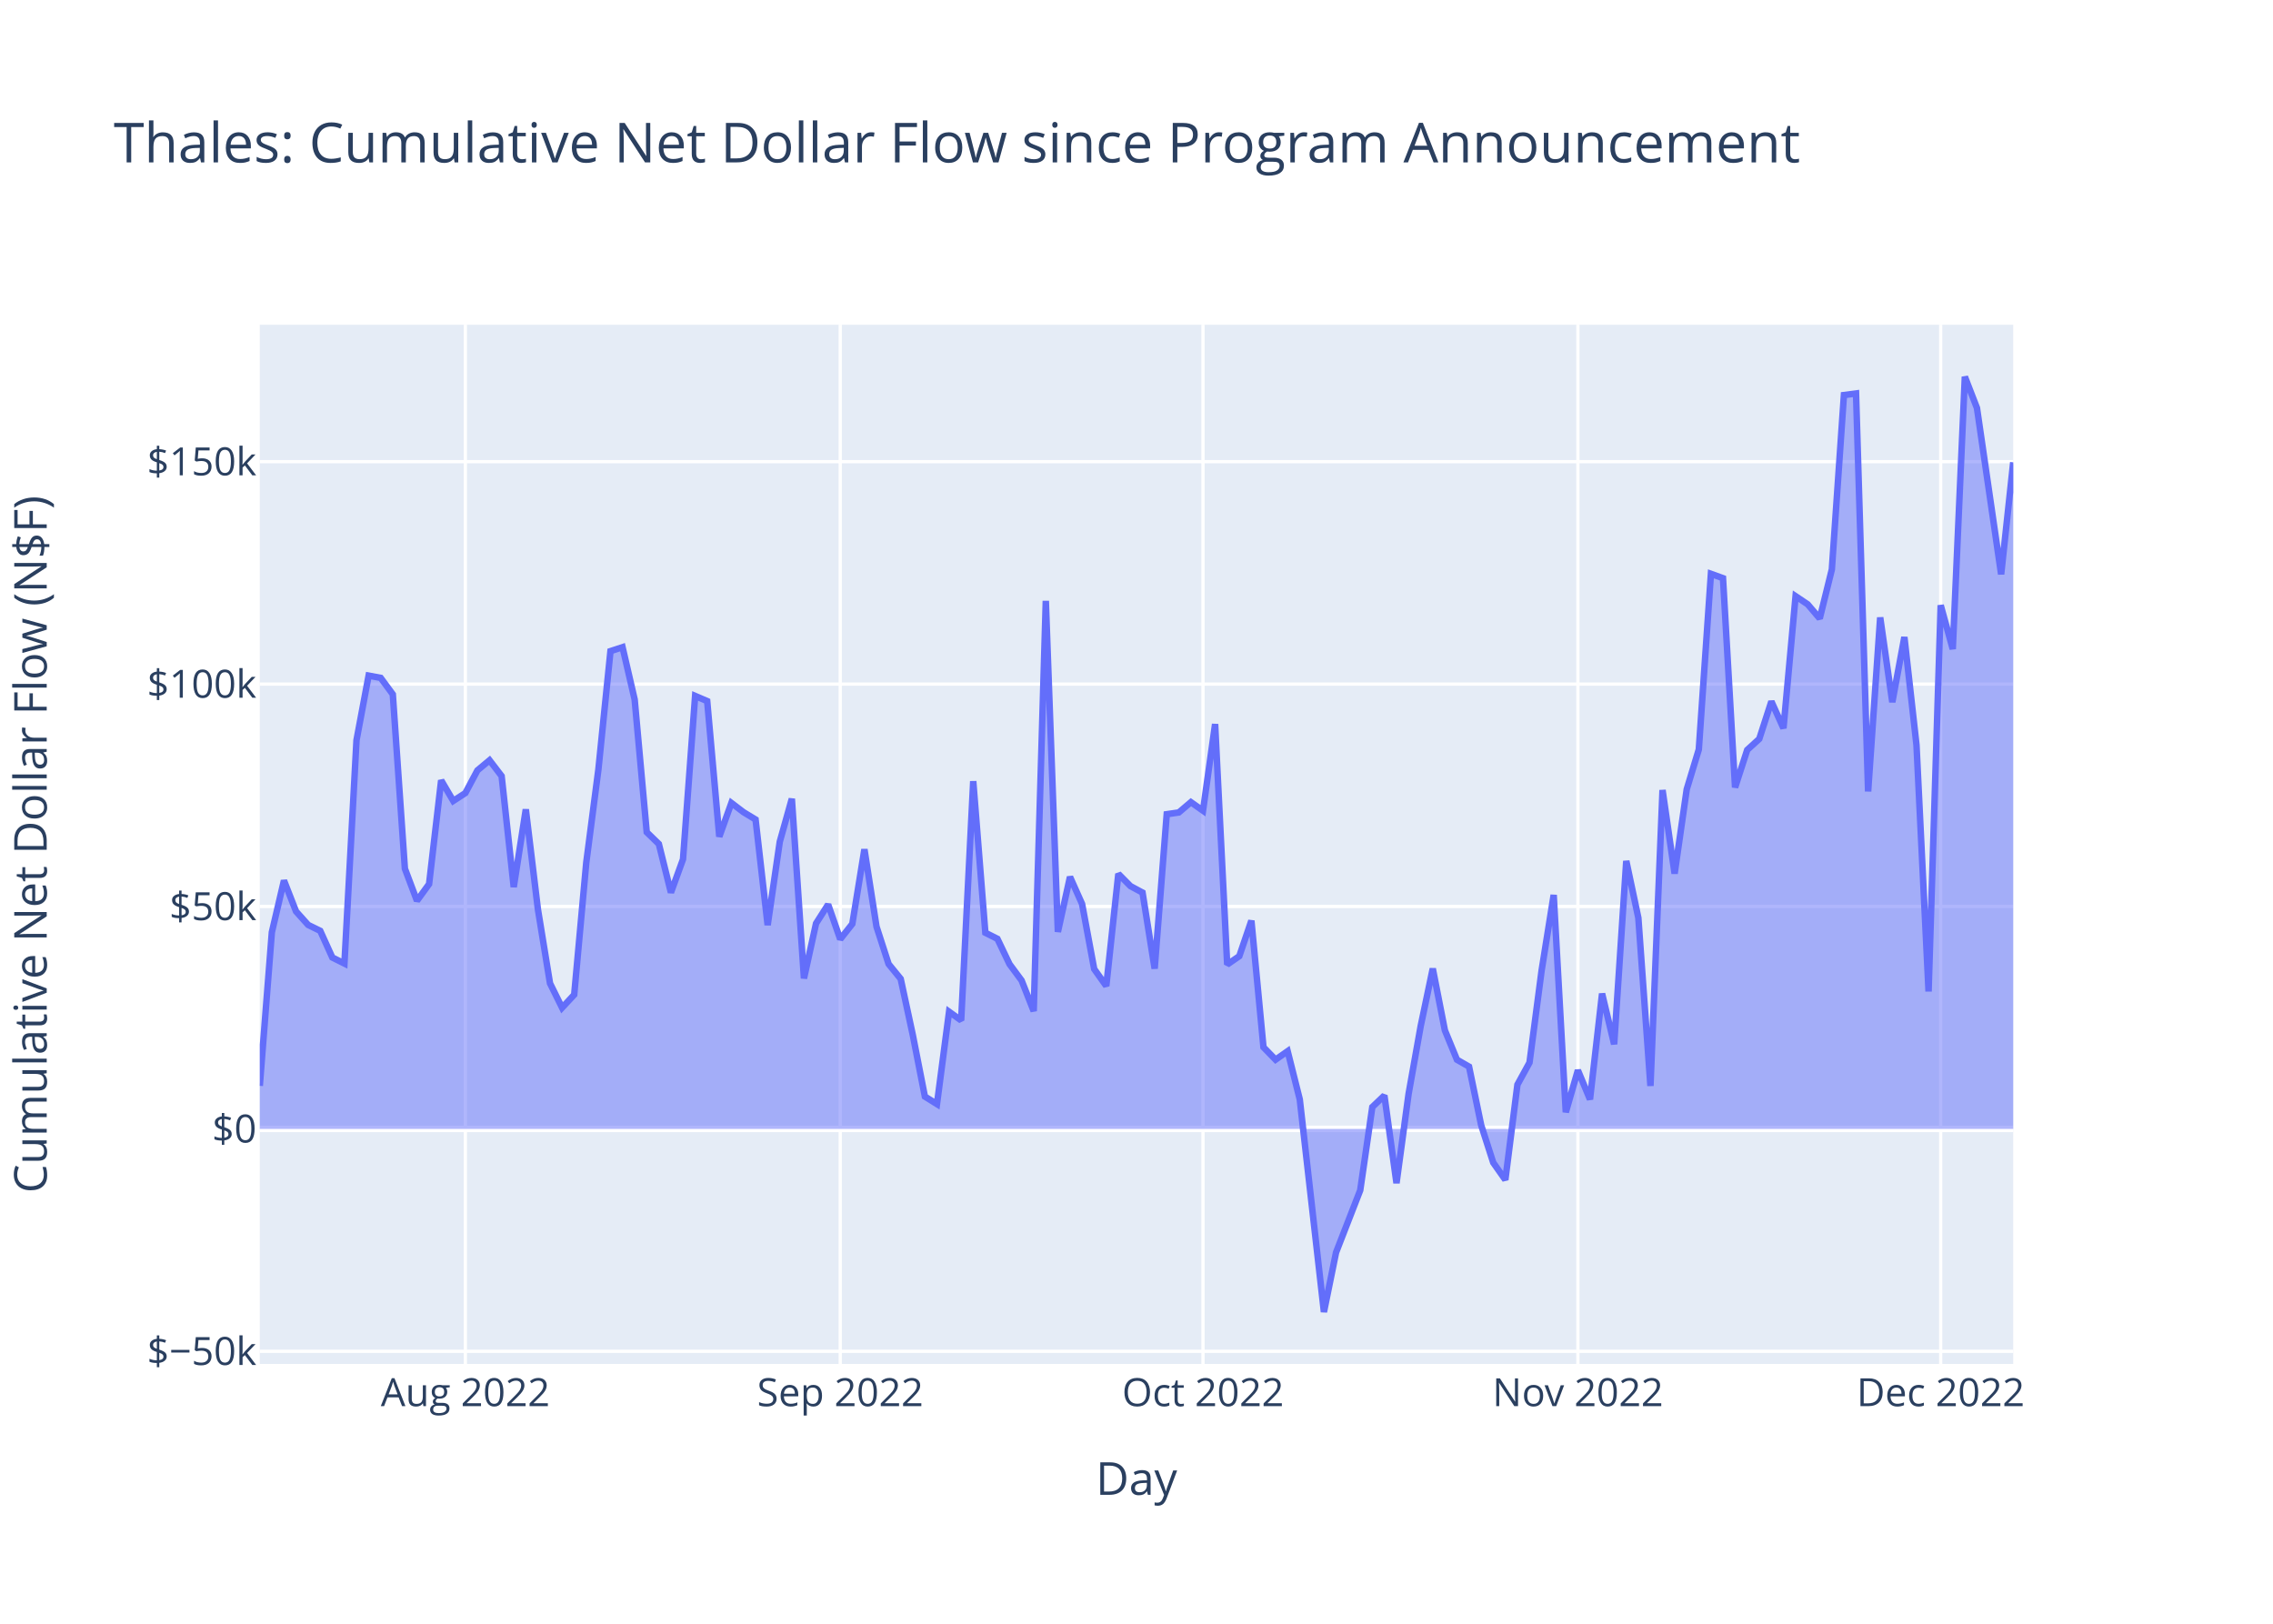
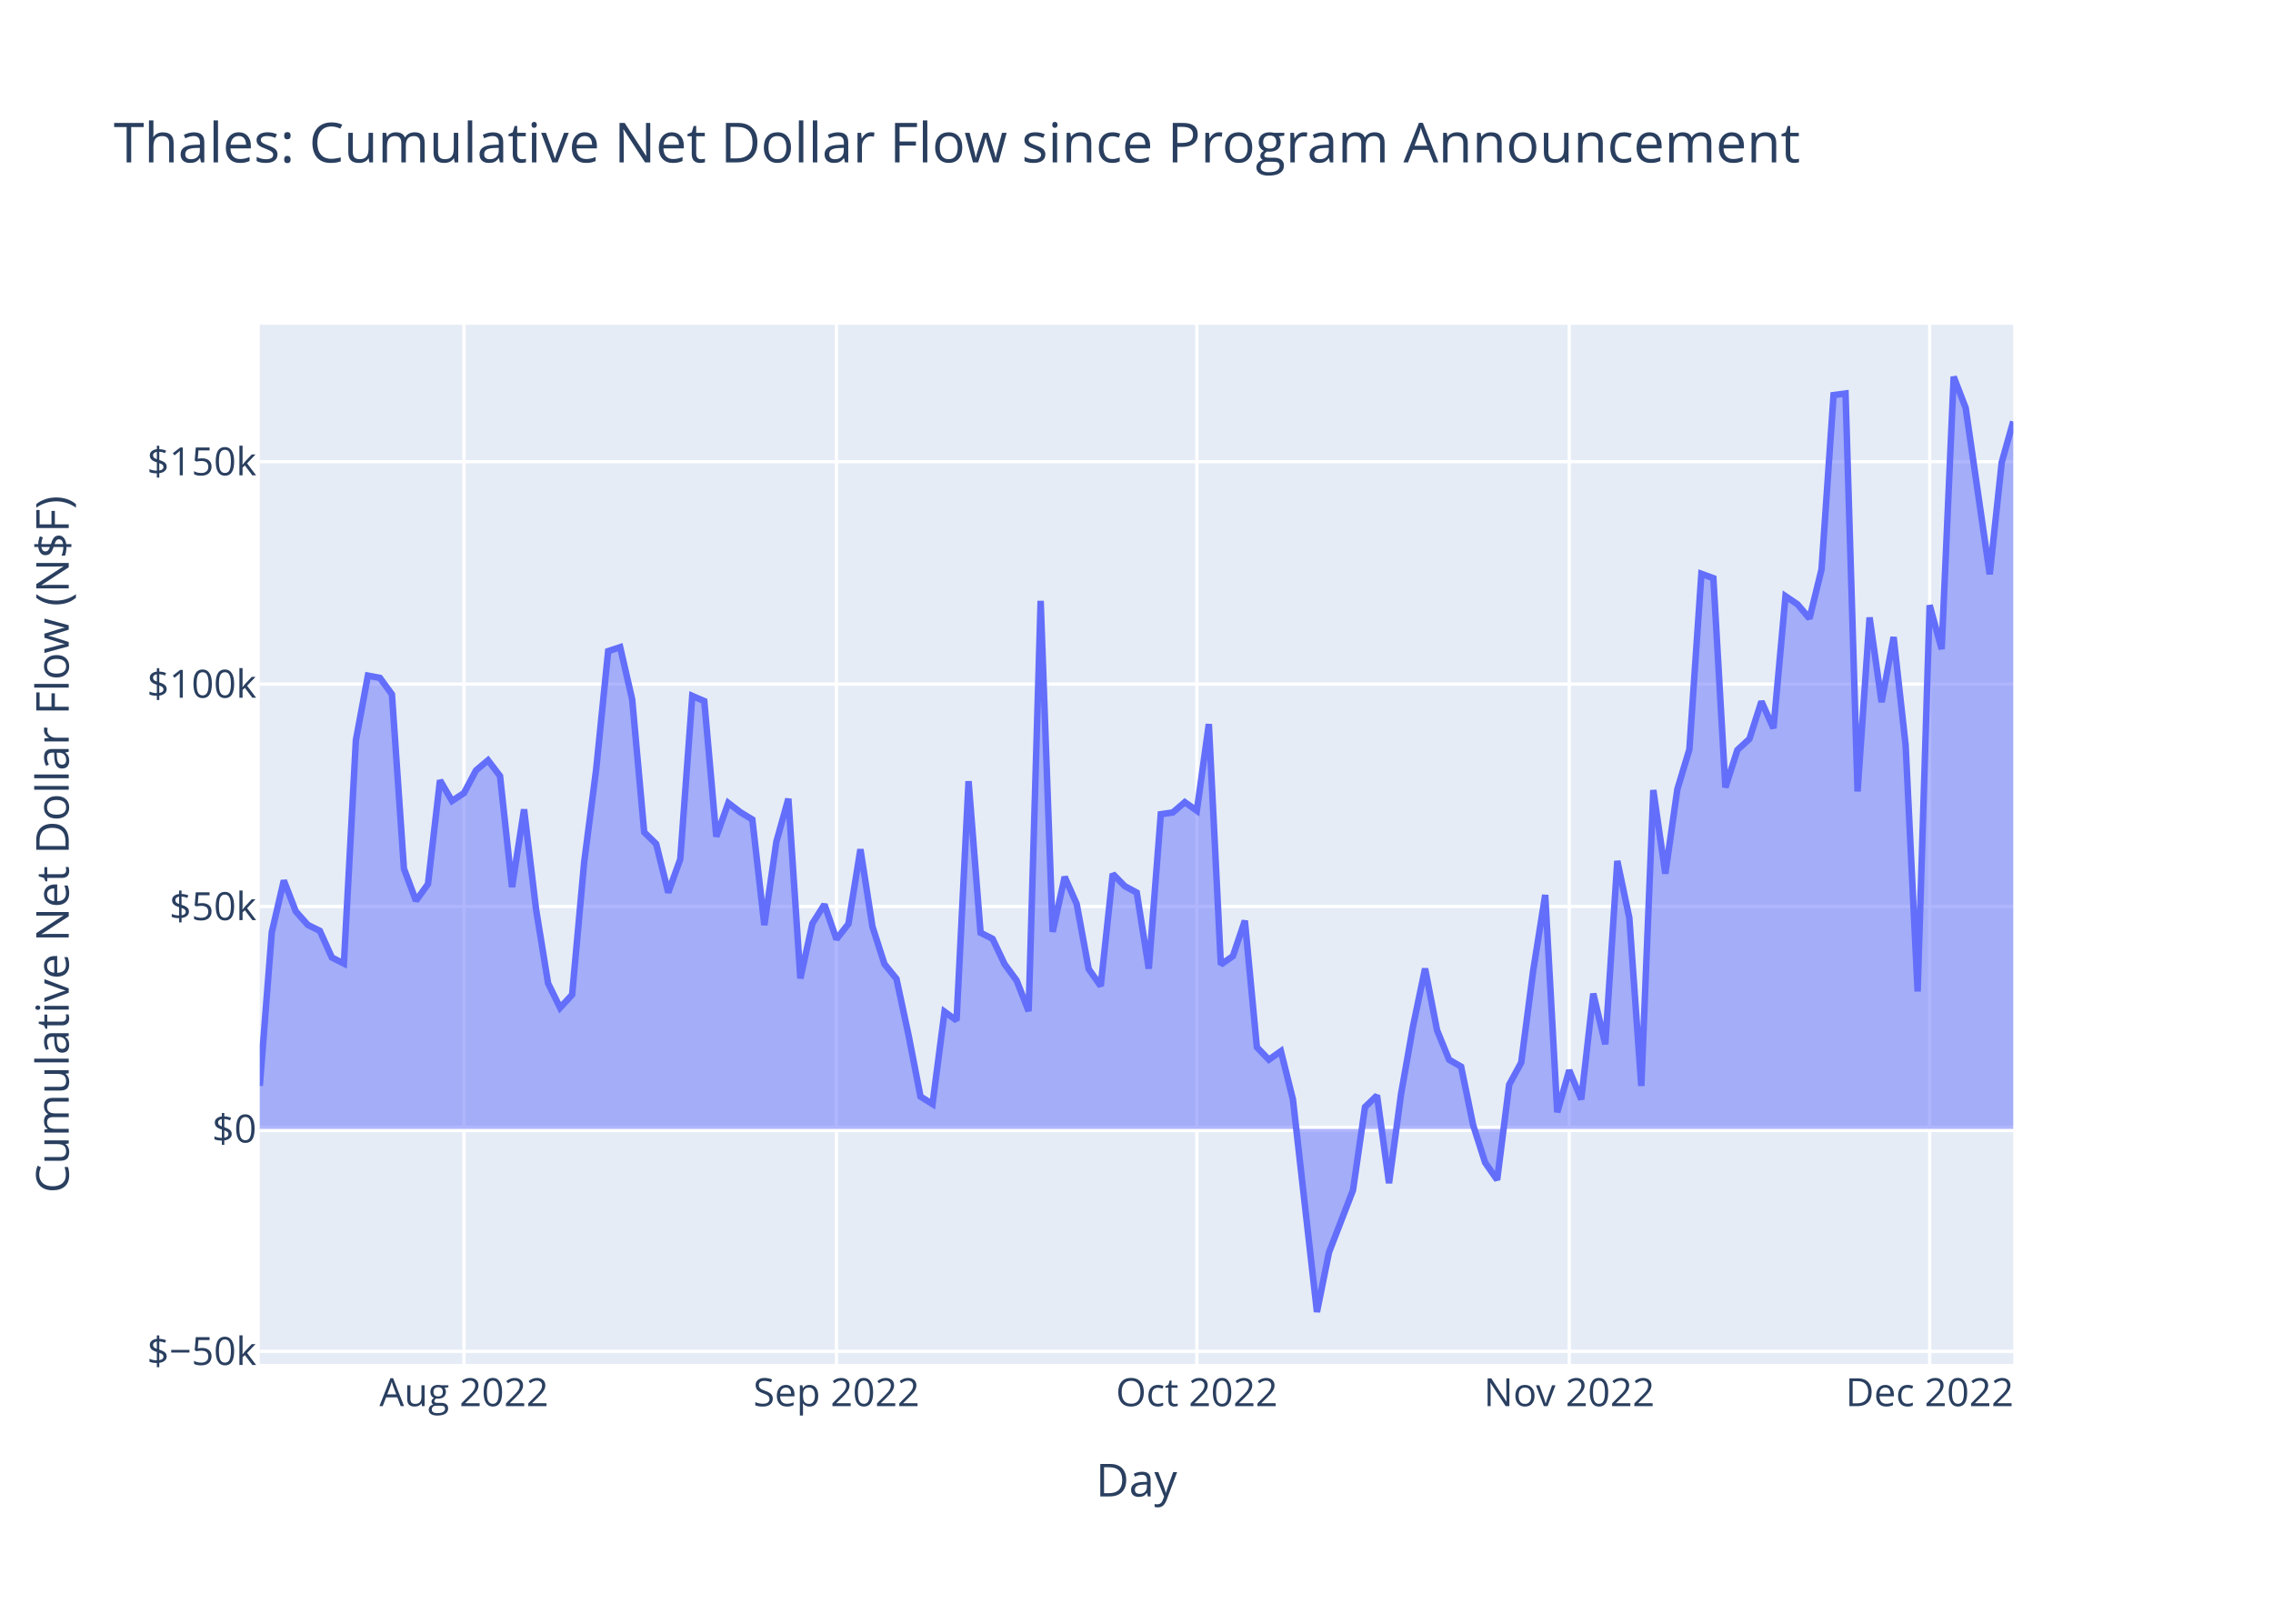
<svg xmlns="http://www.w3.org/2000/svg" class="main-svg" width="700" height="500" style="" viewBox="0 0 700 500">
  <rect x="0" y="0" width="700" height="500" style="fill: rgb(255, 255, 255); fill-opacity: 1;" />
-   <defs id="defs-cd0e96">
+   <defs id="defs-e75c66">
    <g class="clips">
-       <clipPath id="clipcd0e96xyplot" class="plotclip">
+       <clipPath id="clipe75c66xyplot" class="plotclip">
        <rect width="540" height="320" />
      </clipPath>
-       <clipPath class="axesclip" id="clipcd0e96x">
+       <clipPath class="axesclip" id="clipe75c66x">
        <rect x="80" y="0" width="540" height="500" />
      </clipPath>
-       <clipPath class="axesclip" id="clipcd0e96y">
+       <clipPath class="axesclip" id="clipe75c66y">
        <rect x="0" y="100" width="700" height="320" />
      </clipPath>
-       <clipPath class="axesclip" id="clipcd0e96xy">
+       <clipPath class="axesclip" id="clipe75c66xy">
        <rect x="80" y="100" width="540" height="320" />
      </clipPath>
    </g>
    <g class="gradients" />
    <g class="patterns" />
  </defs>
  <g class="bglayer">
    <rect class="bg" x="80" y="100" width="540" height="320" style="fill: rgb(229, 236, 246); fill-opacity: 1; stroke-width: 0;" />
  </g>
  <g class="layer-below">
    <g class="imagelayer" />
    <g class="shapelayer" />
  </g>
  <g class="cartesianlayer">
    <g class="subplot xy">
      <g class="layer-subplot">
        <g class="shapelayer" />
        <g class="imagelayer" />
      </g>
      <g class="minor-gridlayer">
        <g class="x" />
        <g class="y" />
      </g>
      <g class="gridlayer">
        <g class="x">
-           <path class="xgrid crisp" transform="translate(143.31,0)" d="M0,100v320" style="stroke: rgb(255, 255, 255); stroke-opacity: 1; stroke-width: 1px;" />
-           <path class="xgrid crisp" transform="translate(258.76,0)" d="M0,100v320" style="stroke: rgb(255, 255, 255); stroke-opacity: 1; stroke-width: 1px;" />
-           <path class="xgrid crisp" transform="translate(370.48,0)" d="M0,100v320" style="stroke: rgb(255, 255, 255); stroke-opacity: 1; stroke-width: 1px;" />
-           <path class="xgrid crisp" transform="translate(485.93,0)" d="M0,100v320" style="stroke: rgb(255, 255, 255); stroke-opacity: 1; stroke-width: 1px;" />
-           <path class="xgrid crisp" transform="translate(597.66,0)" d="M0,100v320" style="stroke: rgb(255, 255, 255); stroke-opacity: 1; stroke-width: 1px;" />
+           <path class="xgrid crisp" transform="translate(142.89,0)" d="M0,100v320" style="stroke: rgb(255, 255, 255); stroke-opacity: 1; stroke-width: 1px;" />
+           <path class="xgrid crisp" transform="translate(257.59,0)" d="M0,100v320" style="stroke: rgb(255, 255, 255); stroke-opacity: 1; stroke-width: 1px;" />
+           <path class="xgrid crisp" transform="translate(368.58,0)" d="M0,100v320" style="stroke: rgb(255, 255, 255); stroke-opacity: 1; stroke-width: 1px;" />
+           <path class="xgrid crisp" transform="translate(483.27,0)" d="M0,100v320" style="stroke: rgb(255, 255, 255); stroke-opacity: 1; stroke-width: 1px;" />
+           <path class="xgrid crisp" transform="translate(594.26,0)" d="M0,100v320" style="stroke: rgb(255, 255, 255); stroke-opacity: 1; stroke-width: 1px;" />
        </g>
        <g class="y">
          <path class="ygrid crisp" transform="translate(0,416.11)" d="M80,0h540" style="stroke: rgb(255, 255, 255); stroke-opacity: 1; stroke-width: 1px;" />
          <path class="ygrid crisp" transform="translate(0,279.13)" d="M80,0h540" style="stroke: rgb(255, 255, 255); stroke-opacity: 1; stroke-width: 1px;" />
          <path class="ygrid crisp" transform="translate(0,210.65)" d="M80,0h540" style="stroke: rgb(255, 255, 255); stroke-opacity: 1; stroke-width: 1px;" />
          <path class="ygrid crisp" transform="translate(0,142.16)" d="M80,0h540" style="stroke: rgb(255, 255, 255); stroke-opacity: 1; stroke-width: 1px;" />
        </g>
      </g>
      <g class="zerolinelayer">
        <path class="yzl zl crisp" transform="translate(0,347.62)" d="M80,0h540" style="stroke: rgb(255, 255, 255); stroke-opacity: 1; stroke-width: 2px;" />
      </g>
      <path class="xlines-below" />
      <path class="ylines-below" />
      <g class="overlines-below" />
      <g class="xaxislayer-below" />
      <g class="yaxislayer-below" />
      <g class="overaxes-below" />
-       <g class="plot" transform="translate(80,100)" clip-path="url(#clipcd0e96xyplot)">
+       <g class="plot" transform="translate(80,100)" clip-path="url(#clipe75c66xyplot)">
        <g class="scatterlayer mlayer">
-           <g class="trace scatter trace377d7b" style="stroke-miterlimit: 2;">
+           <g class="trace scatter tracee5efeb" style="stroke-miterlimit: 2;">
            <g class="fills">
              <g>
-                 <path class="js-fill" d="M540,247.62L0,247.62L0,234.36L3.72,187.07L7.45,171.14L11.17,180.65L14.9,184.81L18.62,186.63L22.34,194.84L26.07,196.7L29.79,127.93L33.52,108.05L37.24,108.74L40.97,113.81L44.69,167.48L48.41,177.36L52.14,172.23L55.86,140.29L59.59,146.63L63.31,144.21L67.03,137.22L70.76,134.11L74.48,138.97L78.21,173.15L81.93,149.23L85.66,180.02L89.38,202.79L93.1,210.31L96.83,206.3L100.55,165.59L104.28,136.96L108,100.51L111.72,99.29L115.45,115.4L119.17,156.26L122.9,159.88L126.62,174.84L130.34,164.59L134.07,114.29L137.79,115.89L141.52,157.62L145.24,147.25L148.97,150.09L152.69,152.35L156.41,184.87L160.14,159.2L163.86,145.96L167.59,201.28L171.31,184.36L175.03,178.52L178.76,189.2L182.48,184.5L186.21,161.53L189.93,185.33L193.66,196.85L197.38,201.42L201.1,218.67L204.83,237.66L208.55,239.98L212.28,211.54L216,214.21L219.72,140.55L223.45,187.22L227.17,189.09L230.9,196.89L234.62,201.92L238.34,211.36L242.07,85.02L245.79,186.95L249.52,170.02L253.24,178.36L256.97,198.39L260.69,203.62L264.41,169.09L268.14,172.86L271.86,174.86L275.59,198.27L279.31,150.72L283.03,150.18L286.76,147.01L290.48,149.64L294.21,122.96L297.93,197.01L301.66,194.43L305.38,183.5L309.1,222.47L312.83,226.3L316.55,223.69L320.28,238.53L327.72,304L331.45,285.68L338.9,266.52L342.62,240.89L346.34,237.34L350.07,264.33L353.79,236.87L357.52,215.96L361.24,198.26L364.97,217.27L368.69,226.32L372.41,228.45L376.14,246.45L379.86,258.01L383.59,263.31L387.31,234L391.03,227.21L394.76,198.84L398.48,175.58L402.21,242.49L405.93,229.57L409.66,238.53L413.38,205.96L417.1,221.56L420.83,165.11L424.55,182.64L428.28,234.39L432,143.28L435.72,169.01L439.45,143.04L443.17,130.78L446.9,76.7L450.62,78.04L454.34,142.47L458.07,130.93L461.79,127.53L465.52,116L469.24,124.25L472.97,83.58L476.69,86.08L480.41,90.44L484.14,75.35L487.86,21.65L491.59,21.16L495.31,143.71L499.03,90.13L502.76,116.21L506.48,96.17L510.21,129.45L513.93,205.31L517.66,86.37L521.38,99.87L525.1,16L528.83,25.63L536.28,76.84L540,42.36" style="fill: rgb(99, 110, 250); fill-opacity: 0.5; stroke-width: 0;" />
+                 <path class="js-fill" d="M540,247.62L0,247.62L0,234.36L3.7,187.07L7.4,171.14L11.1,180.65L14.8,184.81L18.5,186.63L22.2,194.84L25.9,196.7L29.6,127.93L33.3,108.05L37,108.74L40.7,113.81L44.4,167.48L48.1,177.36L51.8,172.23L55.5,140.29L59.2,146.63L62.89,144.21L66.59,137.22L70.29,134.11L73.99,138.97L77.69,173.15L81.39,149.23L85.09,180.02L88.79,202.79L92.49,210.31L96.19,206.3L99.89,165.59L103.59,136.96L107.29,100.51L110.99,99.29L114.69,115.4L118.39,156.26L122.09,159.88L125.79,174.84L129.49,164.59L133.19,114.29L136.89,115.89L140.59,157.62L144.29,147.25L147.99,150.09L151.69,152.35L155.39,184.87L159.09,159.2L162.79,145.96L166.49,201.28L170.19,184.36L173.89,178.52L177.59,189.2L181.28,184.5L184.98,161.53L188.68,185.33L192.38,196.85L196.08,201.42L199.78,218.67L203.48,237.66L207.18,239.98L210.88,211.54L214.58,214.21L218.28,140.55L221.98,187.22L225.68,189.09L229.38,196.89L233.08,201.92L236.78,211.36L240.48,85.02L244.18,186.95L247.88,170.02L251.58,178.36L255.28,198.39L258.98,203.62L262.68,169.09L266.38,172.86L270.08,174.86L273.78,198.27L277.48,150.72L281.18,150.18L284.88,147.01L288.58,149.64L292.28,122.96L295.98,197.01L299.68,194.43L303.37,183.5L307.07,222.47L310.77,226.3L314.47,223.69L318.17,238.53L325.57,304L329.27,285.68L336.67,266.52L340.37,240.89L344.07,237.34L347.77,264.33L351.47,236.87L355.17,215.96L358.87,198.26L362.57,217.27L366.27,226.32L369.97,228.45L373.67,246.45L377.37,258.01L381.07,263.31L384.77,234L388.47,227.21L392.17,198.84L395.87,175.58L399.57,242.49L403.27,229.57L406.97,238.53L410.67,205.96L414.37,221.56L418.07,165.11L421.77,182.64L425.46,234.39L429.16,143.28L432.86,169.01L436.56,143.04L440.26,130.78L443.96,76.7L447.66,78.04L451.36,142.47L455.06,130.93L458.76,127.53L462.46,116L466.16,124.25L469.86,83.58L473.56,86.08L477.26,90.44L480.96,75.35L484.66,21.65L488.36,21.16L492.06,143.71L495.76,90.13L499.46,116.21L503.16,96.17L506.86,129.45L510.56,205.31L514.26,86.37L517.96,99.87L521.66,16L525.36,25.63L532.76,76.84L536.46,42.36L540,29.78" style="fill: rgb(99, 110, 250); fill-opacity: 0.5; stroke-width: 0;" />
              </g>
            </g>
            <g class="errorbars" />
            <g class="lines">
-               <path class="js-line" d="M0,234.36L3.72,187.07L7.45,171.14L11.17,180.65L14.9,184.81L18.62,186.63L22.34,194.84L26.07,196.7L29.79,127.93L33.52,108.05L37.24,108.74L40.97,113.81L44.69,167.48L48.41,177.36L52.14,172.23L55.86,140.29L59.59,146.63L63.31,144.21L67.03,137.22L70.76,134.11L74.48,138.97L78.21,173.15L81.93,149.23L85.66,180.02L89.38,202.79L93.1,210.31L96.83,206.3L100.55,165.59L104.28,136.96L108,100.51L111.72,99.29L115.45,115.4L119.17,156.26L122.9,159.88L126.62,174.84L130.34,164.59L134.07,114.29L137.79,115.89L141.52,157.62L145.24,147.25L148.97,150.09L152.69,152.35L156.41,184.87L160.14,159.2L163.86,145.96L167.59,201.28L171.31,184.36L175.03,178.52L178.76,189.2L182.48,184.5L186.21,161.53L189.93,185.33L193.66,196.85L197.38,201.42L201.1,218.67L204.83,237.66L208.55,239.98L212.28,211.54L216,214.21L219.72,140.55L223.45,187.22L227.17,189.09L230.9,196.89L234.62,201.92L238.34,211.36L242.07,85.02L245.79,186.95L249.52,170.02L253.24,178.36L256.97,198.39L260.69,203.62L264.41,169.09L268.14,172.86L271.86,174.86L275.59,198.27L279.31,150.72L283.03,150.18L286.76,147.01L290.48,149.64L294.21,122.96L297.93,197.01L301.66,194.43L305.38,183.5L309.1,222.47L312.83,226.3L316.55,223.69L320.28,238.53L327.72,304L331.45,285.68L338.9,266.52L342.62,240.89L346.34,237.34L350.07,264.33L353.79,236.87L357.52,215.96L361.24,198.26L364.97,217.27L368.69,226.32L372.41,228.45L376.14,246.45L379.86,258.01L383.59,263.31L387.31,234L391.03,227.21L394.76,198.84L398.48,175.58L402.21,242.49L405.93,229.57L409.66,238.53L413.38,205.96L417.1,221.56L420.83,165.11L424.55,182.64L428.28,234.39L432,143.28L435.72,169.01L439.45,143.04L443.17,130.78L446.9,76.7L450.62,78.04L454.34,142.47L458.07,130.93L461.79,127.53L465.52,116L469.24,124.25L472.97,83.58L476.69,86.08L480.41,90.44L484.14,75.35L487.86,21.65L491.59,21.16L495.31,143.71L499.03,90.13L502.76,116.21L506.48,96.17L510.21,129.45L513.93,205.31L517.66,86.37L521.38,99.87L525.1,16L528.83,25.63L536.28,76.84L540,42.36" style="vector-effect: non-scaling-stroke; fill: none; stroke: rgb(99, 110, 250); stroke-opacity: 1; stroke-width: 2px; opacity: 1;" />
+               <path class="js-line" d="M0,234.36L3.7,187.07L7.4,171.14L11.1,180.65L14.8,184.81L18.5,186.63L22.2,194.84L25.9,196.7L29.6,127.93L33.3,108.05L37,108.74L40.7,113.81L44.4,167.48L48.1,177.36L51.8,172.23L55.5,140.29L59.2,146.63L62.89,144.21L66.59,137.22L70.29,134.11L73.99,138.97L77.69,173.15L81.39,149.23L85.09,180.02L88.79,202.79L92.49,210.31L96.19,206.3L99.89,165.59L103.59,136.96L107.29,100.51L110.99,99.29L114.69,115.4L118.39,156.26L122.09,159.88L125.79,174.84L129.49,164.59L133.19,114.29L136.89,115.89L140.59,157.62L144.29,147.25L147.99,150.09L151.69,152.35L155.39,184.87L159.09,159.2L162.79,145.96L166.49,201.28L170.19,184.36L173.89,178.52L177.59,189.2L181.28,184.5L184.98,161.53L188.68,185.33L192.38,196.85L196.08,201.42L199.78,218.67L203.48,237.66L207.18,239.98L210.88,211.54L214.58,214.21L218.28,140.55L221.98,187.22L225.68,189.09L229.38,196.89L233.08,201.92L236.78,211.36L240.48,85.02L244.18,186.95L247.88,170.02L251.58,178.36L255.28,198.39L258.98,203.62L262.68,169.09L266.38,172.86L270.08,174.86L273.78,198.27L277.48,150.72L281.18,150.18L284.88,147.01L288.58,149.64L292.28,122.96L295.98,197.01L299.68,194.43L303.37,183.5L307.07,222.47L310.77,226.3L314.47,223.69L318.17,238.53L325.57,304L329.27,285.68L336.67,266.52L340.37,240.89L344.07,237.34L347.77,264.33L351.47,236.87L355.17,215.96L358.87,198.26L362.57,217.27L366.27,226.32L369.97,228.45L373.67,246.45L377.37,258.01L381.07,263.31L384.77,234L388.47,227.21L392.17,198.84L395.87,175.58L399.57,242.49L403.27,229.57L406.97,238.53L410.67,205.96L414.37,221.56L418.07,165.11L421.77,182.64L425.46,234.39L429.16,143.28L432.86,169.01L436.56,143.04L440.26,130.78L443.96,76.7L447.66,78.04L451.36,142.47L455.06,130.93L458.76,127.53L462.46,116L466.16,124.25L469.86,83.58L473.56,86.08L477.26,90.44L480.96,75.35L484.66,21.65L488.36,21.16L492.06,143.71L495.76,90.13L499.46,116.21L503.16,96.17L506.86,129.45L510.56,205.31L514.26,86.37L517.96,99.87L521.66,16L525.36,25.63L532.76,76.84L536.46,42.36L540,29.78" style="vector-effect: non-scaling-stroke; fill: none; stroke: rgb(99, 110, 250); stroke-opacity: 1; stroke-width: 2px; opacity: 1;" />
            </g>
            <g class="points" />
            <g class="text" />
          </g>
        </g>
      </g>
      <g class="overplot" />
      <path class="xlines-above crisp" d="M0,0" style="fill: none;" />
      <path class="ylines-above crisp" d="M0,0" style="fill: none;" />
      <g class="overlines-above" />
      <g class="xaxislayer-above">
        <g class="xtick">
-           <text text-anchor="middle" x="0" y="433" transform="translate(143.31,0)" style="font-family: 'Open Sans', verdana, arial, sans-serif; font-size: 12px; fill: rgb(42, 63, 95); fill-opacity: 1; white-space: pre; opacity: 1;">Aug 2022</text>
+           <text text-anchor="middle" x="0" y="433" transform="translate(142.89,0)" style="font-family: 'Open Sans', verdana, arial, sans-serif; font-size: 12px; fill: rgb(42, 63, 95); fill-opacity: 1; white-space: pre; opacity: 1;">Aug 2022</text>
        </g>
        <g class="xtick">
-           <text text-anchor="middle" x="0" y="433" style="font-family: 'Open Sans', verdana, arial, sans-serif; font-size: 12px; fill: rgb(42, 63, 95); fill-opacity: 1; white-space: pre; opacity: 1;" transform="translate(258.76,0)">Sep 2022</text>
+           <text text-anchor="middle" x="0" y="433" style="font-family: 'Open Sans', verdana, arial, sans-serif; font-size: 12px; fill: rgb(42, 63, 95); fill-opacity: 1; white-space: pre; opacity: 1;" transform="translate(257.59,0)">Sep 2022</text>
        </g>
        <g class="xtick">
-           <text text-anchor="middle" x="0" y="433" style="font-family: 'Open Sans', verdana, arial, sans-serif; font-size: 12px; fill: rgb(42, 63, 95); fill-opacity: 1; white-space: pre; opacity: 1;" transform="translate(370.48,0)">Oct 2022</text>
+           <text text-anchor="middle" x="0" y="433" style="font-family: 'Open Sans', verdana, arial, sans-serif; font-size: 12px; fill: rgb(42, 63, 95); fill-opacity: 1; white-space: pre; opacity: 1;" transform="translate(368.58,0)">Oct 2022</text>
        </g>
        <g class="xtick">
-           <text text-anchor="middle" x="0" y="433" style="font-family: 'Open Sans', verdana, arial, sans-serif; font-size: 12px; fill: rgb(42, 63, 95); fill-opacity: 1; white-space: pre; opacity: 1;" transform="translate(485.93,0)">Nov 2022</text>
+           <text text-anchor="middle" x="0" y="433" style="font-family: 'Open Sans', verdana, arial, sans-serif; font-size: 12px; fill: rgb(42, 63, 95); fill-opacity: 1; white-space: pre; opacity: 1;" transform="translate(483.27,0)">Nov 2022</text>
        </g>
        <g class="xtick">
-           <text text-anchor="middle" x="0" y="433" style="font-family: 'Open Sans', verdana, arial, sans-serif; font-size: 12px; fill: rgb(42, 63, 95); fill-opacity: 1; white-space: pre; opacity: 1;" transform="translate(597.66,0)">Dec 2022</text>
+           <text text-anchor="middle" x="0" y="433" style="font-family: 'Open Sans', verdana, arial, sans-serif; font-size: 12px; fill: rgb(42, 63, 95); fill-opacity: 1; white-space: pre; opacity: 1;" transform="translate(594.26,0)">Dec 2022</text>
        </g>
      </g>
      <g class="yaxislayer-above">
        <g class="ytick">
          <text text-anchor="end" x="79" y="4.2" transform="translate(0,416.11)" style="font-family: 'Open Sans', verdana, arial, sans-serif; font-size: 12px; fill: rgb(42, 63, 95); fill-opacity: 1; white-space: pre; opacity: 1;">$−50k</text>
        </g>
        <g class="ytick">
          <text text-anchor="end" x="79" y="4.2" style="font-family: 'Open Sans', verdana, arial, sans-serif; font-size: 12px; fill: rgb(42, 63, 95); fill-opacity: 1; white-space: pre; opacity: 1;" transform="translate(0,347.62)">$0</text>
        </g>
        <g class="ytick">
          <text text-anchor="end" x="79" y="4.2" style="font-family: 'Open Sans', verdana, arial, sans-serif; font-size: 12px; fill: rgb(42, 63, 95); fill-opacity: 1; white-space: pre; opacity: 1;" transform="translate(0,279.13)">$50k</text>
        </g>
        <g class="ytick">
          <text text-anchor="end" x="79" y="4.2" style="font-family: 'Open Sans', verdana, arial, sans-serif; font-size: 12px; fill: rgb(42, 63, 95); fill-opacity: 1; white-space: pre; opacity: 1;" transform="translate(0,210.65)">$100k</text>
        </g>
        <g class="ytick">
          <text text-anchor="end" x="79" y="4.2" style="font-family: 'Open Sans', verdana, arial, sans-serif; font-size: 12px; fill: rgb(42, 63, 95); fill-opacity: 1; white-space: pre; opacity: 1;" transform="translate(0,142.16)">$150k</text>
        </g>
      </g>
      <g class="overaxes-above" />
    </g>
  </g>
  <g class="polarlayer" />
  <g class="smithlayer" />
  <g class="ternarylayer" />
  <g class="geolayer" />
  <g class="funnelarealayer" />
  <g class="pielayer" />
  <g class="iciclelayer" />
  <g class="treemaplayer" />
  <g class="sunburstlayer" />
  <g class="glimages" />
-   <defs id="topdefs-cd0e96">
+   <defs id="topdefs-e75c66">
    <g class="clips" />
  </defs>
  <g class="layer-above">
    <g class="imagelayer" />
    <g class="shapelayer" />
  </g>
  <g class="infolayer">
    <g class="g-gtitle">
      <text class="gtitle" x="35" y="50" text-anchor="start" dy="0em" style="font-family: 'Open Sans', verdana, arial, sans-serif; font-size: 17px; fill: rgb(42, 63, 95); opacity: 1; font-weight: normal; white-space: pre;">Thales: Cumulative Net Dollar Flow since Program Announcement</text>
    </g>
    <g class="g-xtitle">
-       <text class="xtitle" x="350" y="460.3" text-anchor="middle" style="font-family: 'Open Sans', verdana, arial, sans-serif; font-size: 14px; fill: rgb(42, 63, 95); opacity: 1; font-weight: normal; white-space: pre;">Day</text>
+       <text class="xtitle" x="350" y="460.8" text-anchor="middle" style="font-family: 'Open Sans', verdana, arial, sans-serif; font-size: 14px; fill: rgb(42, 63, 95); opacity: 1; font-weight: normal; white-space: pre;">Day</text>
    </g>
    <g class="g-ytitle">
-       <text class="ytitle" transform="rotate(-90,14.3875,260)" x="14.388" y="260" text-anchor="middle" style="font-family: 'Open Sans', verdana, arial, sans-serif; font-size: 14px; fill: rgb(42, 63, 95); opacity: 1; font-weight: normal; white-space: pre;">Cumulative Net Dollar Flow (N$F)</text>
+       <text class="ytitle" transform="rotate(-90,21.16875,260)" x="21.169" y="260" text-anchor="middle" style="font-family: 'Open Sans', verdana, arial, sans-serif; font-size: 14px; fill: rgb(42, 63, 95); opacity: 1; font-weight: normal; white-space: pre;">Cumulative Net Dollar Flow (N$F)</text>
    </g>
  </g>
</svg>
